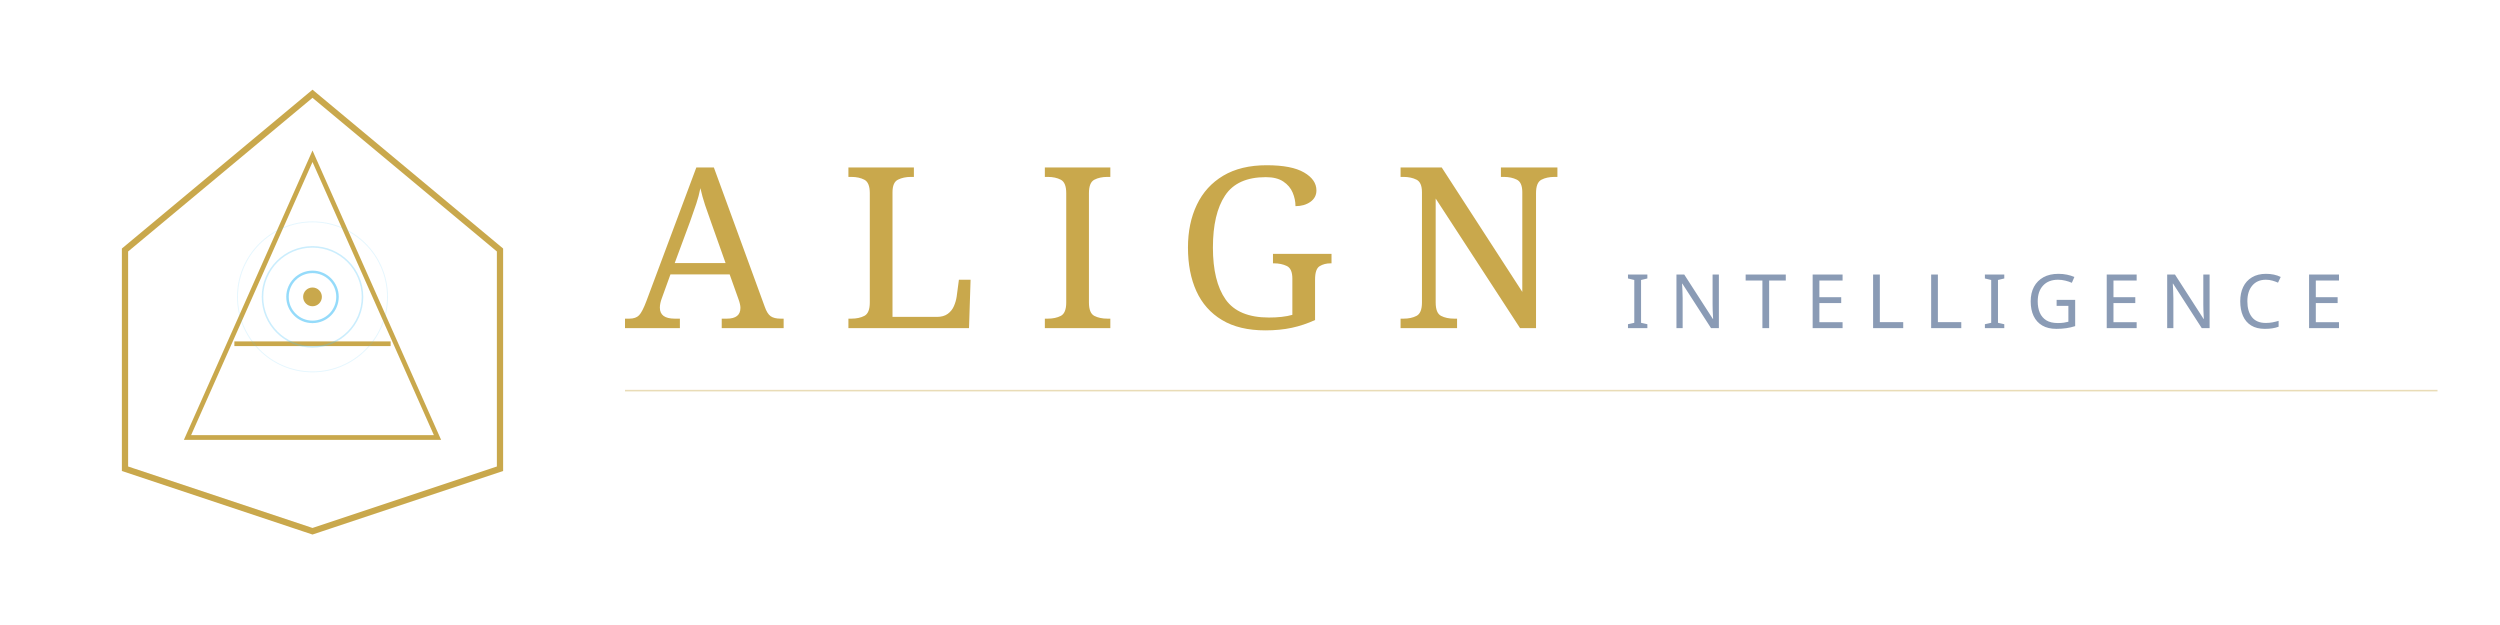
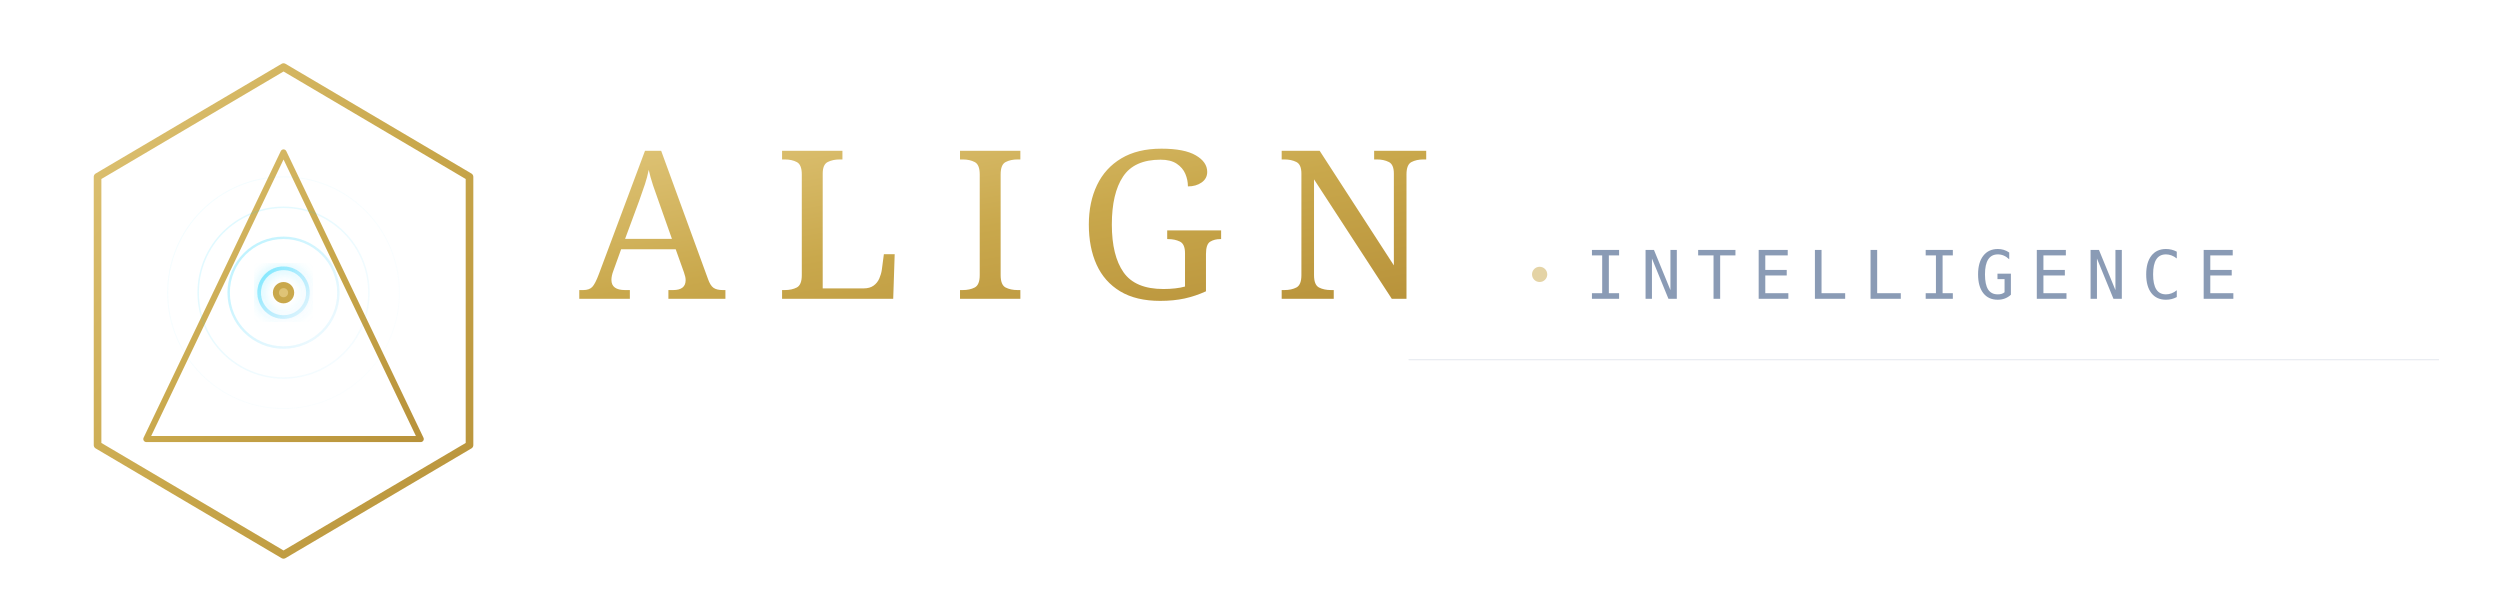
- <svg xmlns="http://www.w3.org/2000/svg" viewBox="0 0 800 200" width="800" height="200">
+ <svg xmlns="http://www.w3.org/2000/svg" viewBox="0 0 820 200" width="820" height="200">
  <defs>
-     <linearGradient id="gold-grad" x1="0%" y1="0%" x2="100%" y2="0%">
-       <stop offset="0%" stop-color="#c9a84c" />
-       <stop offset="100%" stop-color="#dfc477" />
+     <linearGradient id="gold-grad" x1="0%" y1="0%" x2="100%" y2="100%">
+       <stop offset="0%" stop-color="#dfc477" />
+       <stop offset="50%" stop-color="#c9a84c" />
+       <stop offset="100%" stop-color="#b8923a" />
    </linearGradient>
+     <linearGradient id="cyan-grad" x1="0%" y1="0%" x2="100%" y2="100%">
+       <stop offset="0%" stop-color="#00D4FF" stop-opacity="0.7" />
+       <stop offset="100%" stop-color="#4fc3f7" stop-opacity="0.2" />
+     </linearGradient>
+     <filter id="glow">
+       <feGaussianBlur stdDeviation="2" result="blur" />
+       <feComposite in="SourceGraphic" in2="blur" operator="over" />
+     </filter>
  </defs>
-   <g transform="translate(40,30)">
-     <polygon points="60,0 120,50 120,120 60,140 0,120 0,50" fill="none" stroke="#c9a84c" stroke-width="2" />
-     <polygon points="60,20 100,110 20,110" fill="none" stroke="#c9a84c" stroke-width="1.5" />
-     <line x1="35" y1="80" x2="85" y2="80" stroke="#c9a84c" stroke-width="1.5" />
-     <circle cx="60" cy="65" r="8" fill="none" stroke="#4fc3f7" stroke-width="0.8" opacity="0.6" />
-     <circle cx="60" cy="65" r="16" fill="none" stroke="#4fc3f7" stroke-width="0.5" opacity="0.3" />
-     <circle cx="60" cy="65" r="24" fill="none" stroke="#4fc3f7" stroke-width="0.3" opacity="0.15" />
-     <circle cx="60" cy="65" r="3" fill="#c9a84c" />
+   <g transform="translate(28,18)">
+     <polygon points="65,4 126,40 126,128 65,164 4,128 4,40" fill="none" stroke="url(#gold-grad)" stroke-width="2.5" stroke-linejoin="round" />
+     <polygon points="65,32 110,126 20,126" fill="none" stroke="url(#gold-grad)" stroke-width="2" stroke-linejoin="round" />
+     <line x1="36" y1="92" x2="94" y2="92" stroke="url(#gold-grad)" stroke-width="2" stroke-linecap="round" />
+     <circle cx="65" cy="78" r="8" fill="none" stroke="url(#cyan-grad)" stroke-width="1.2" opacity="0.7" filter="url(#glow)" />
+     <circle cx="65" cy="78" r="18" fill="none" stroke="url(#cyan-grad)" stroke-width="0.8" opacity="0.4" />
+     <circle cx="65" cy="78" r="28" fill="none" stroke="url(#cyan-grad)" stroke-width="0.5" opacity="0.2" />
+     <circle cx="65" cy="78" r="38" fill="none" stroke="url(#cyan-grad)" stroke-width="0.3" opacity="0.08" />
+     <circle cx="65" cy="78" r="3.5" fill="#c9a84c" />
+     <circle cx="65" cy="78" r="1.5" fill="#dfc477" />
  </g>
-   <text x="200" y="105" font-family="'Cormorant Garamond', Georgia, serif" font-size="72" font-weight="300" fill="#c9a84c" letter-spacing="18">ALIGN</text>
-   <text x="520" y="105" font-family="'IBM Plex Sans', sans-serif" font-size="24" font-weight="300" fill="#8a9bb5" letter-spacing="6">INTELLIGENCE</text>
-   <line x1="200" y1="125" x2="780" y2="125" stroke="#c9a84c" stroke-width="0.5" opacity="0.4" />
+   <text x="190" y="98" font-family="'Cormorant Garamond', Georgia, serif" font-size="68" font-weight="400" fill="url(#gold-grad)" letter-spacing="16">ALIGN</text>
+   <circle cx="505" cy="90" r="2.5" fill="#c9a84c" opacity="0.5" />
+   <text x="520" y="98" font-family="'IBM Plex Mono', 'IBM Plex Sans', monospace" font-size="22" font-weight="300" fill="#8a9bb5" letter-spacing="5">INTELLIGENCE</text>
+   <line x1="190" y1="118" x2="460" y2="118" stroke="url(#gold-grad)" stroke-width="0.8" opacity="0.5" />
+   <line x1="462" y1="118" x2="800" y2="118" stroke="#8a9bb5" stroke-width="0.3" opacity="0.25" />
</svg>
